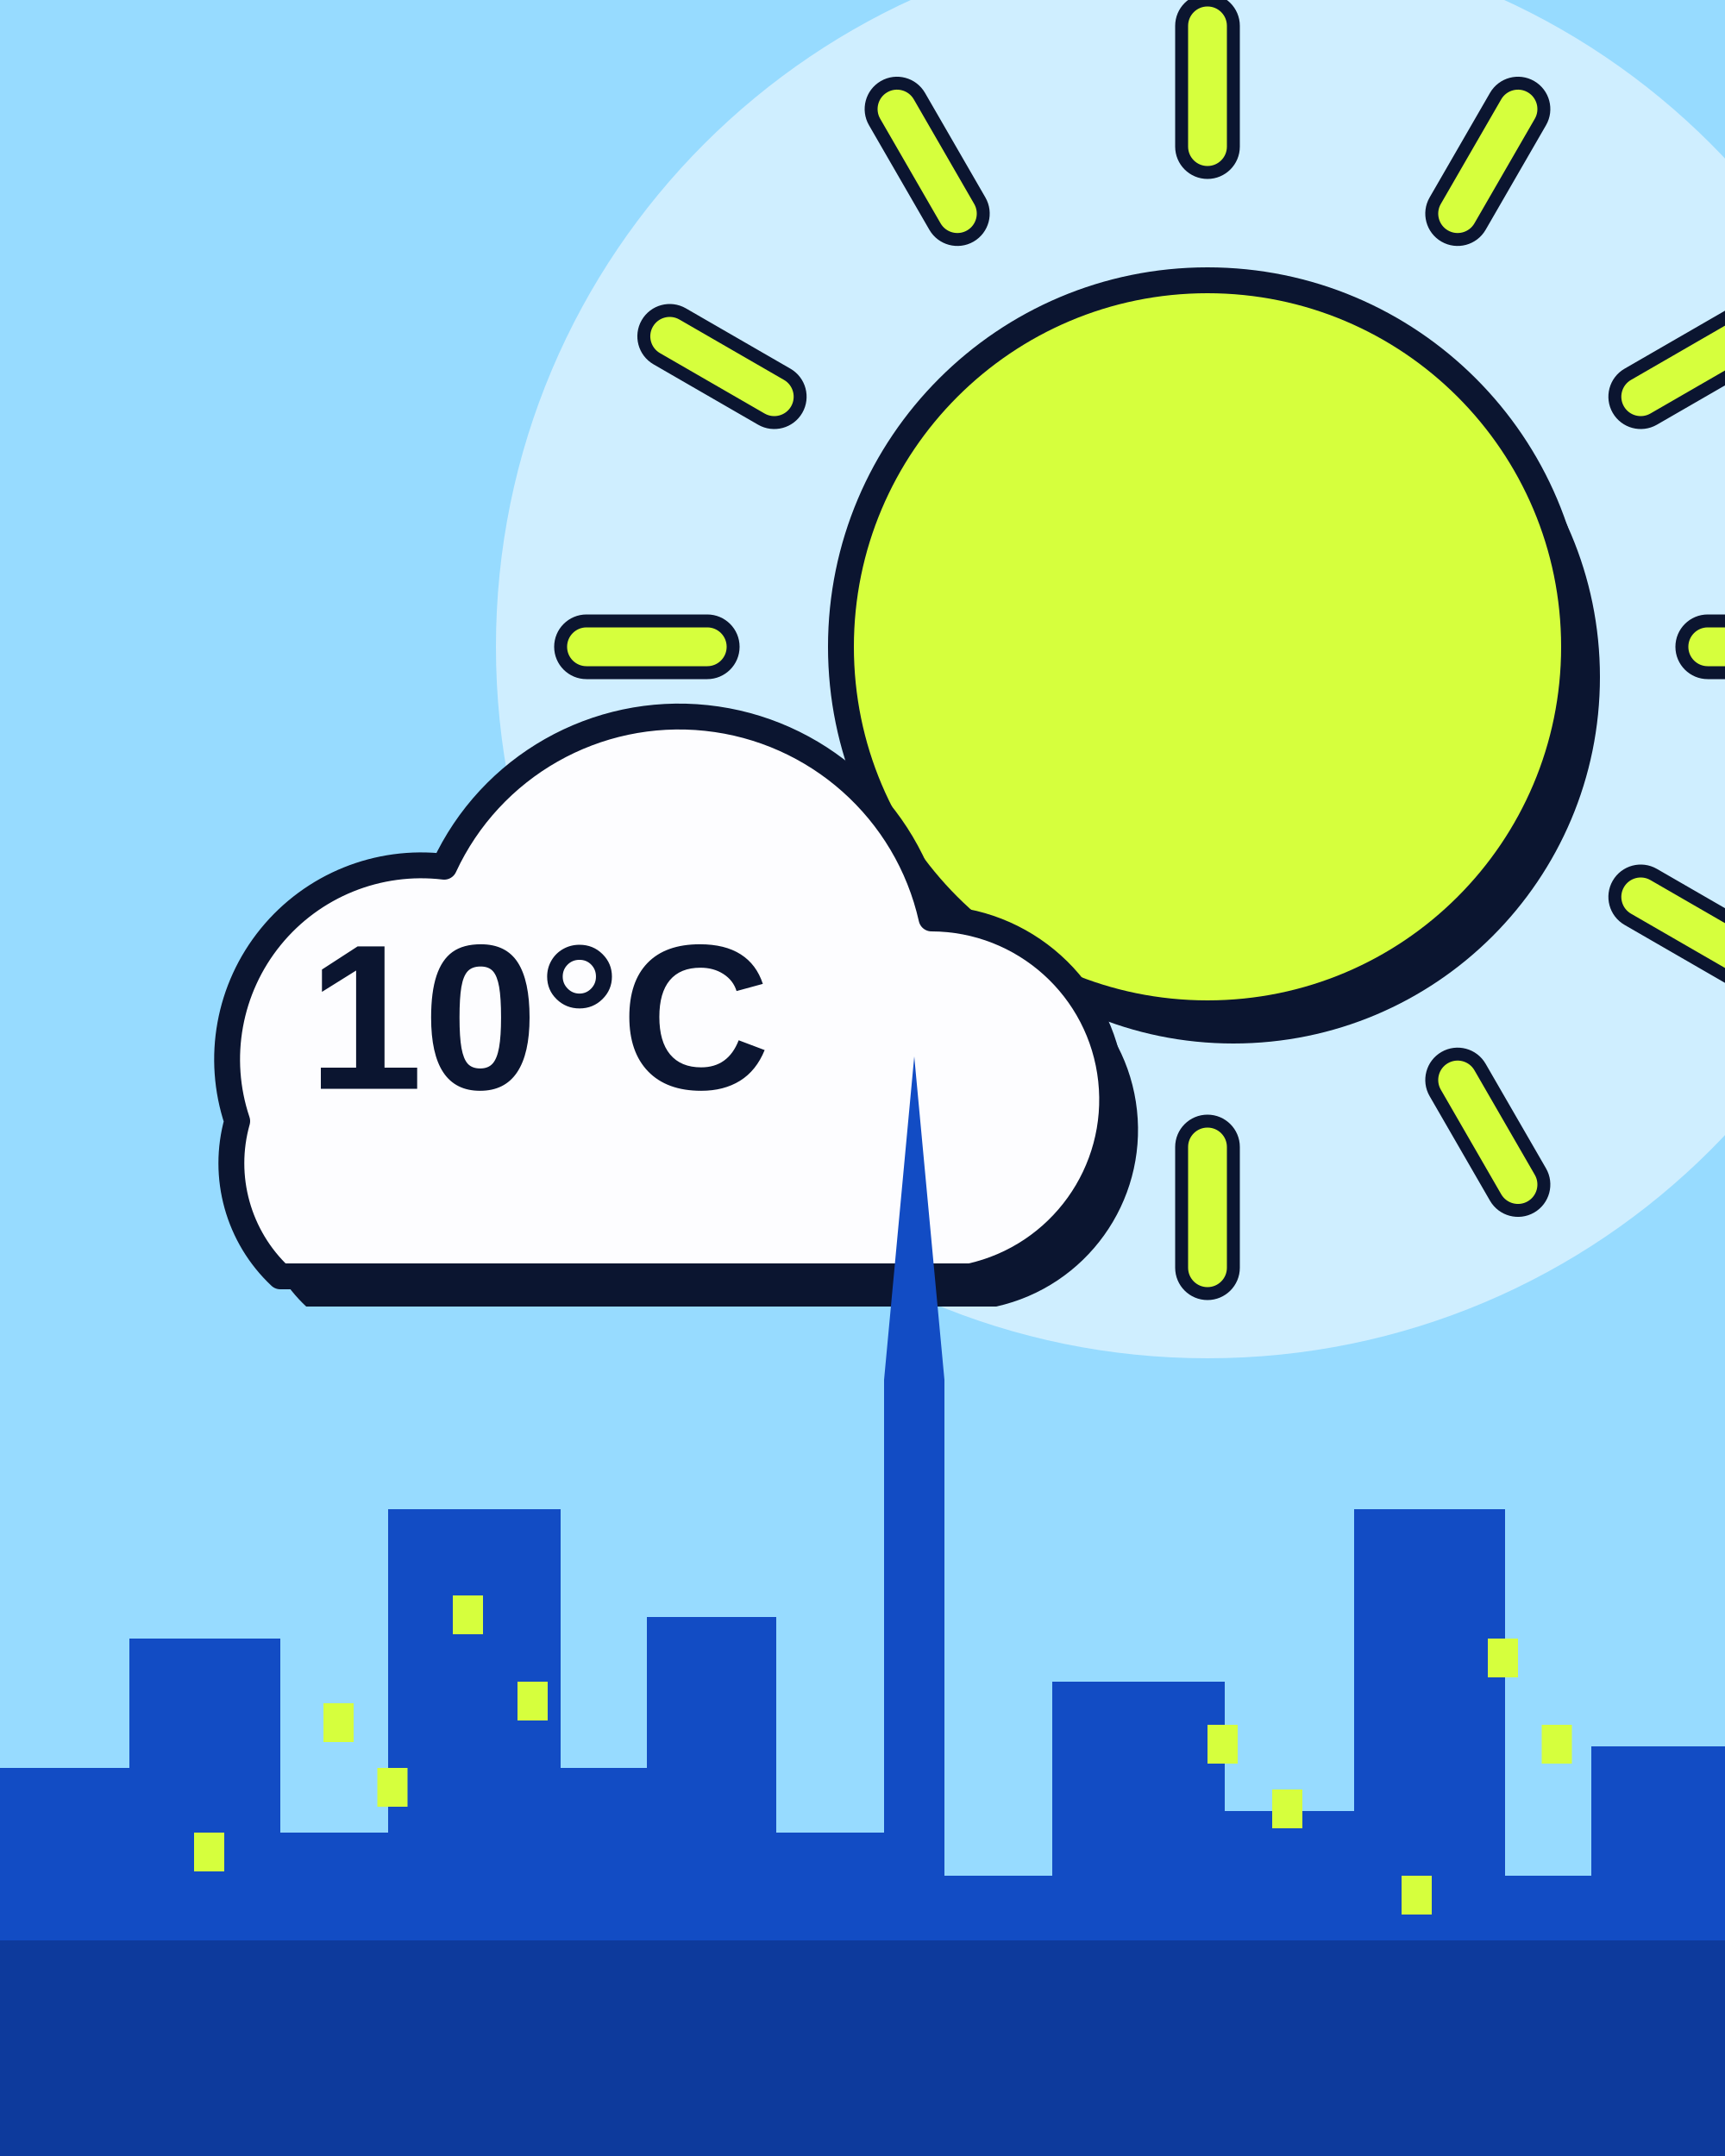
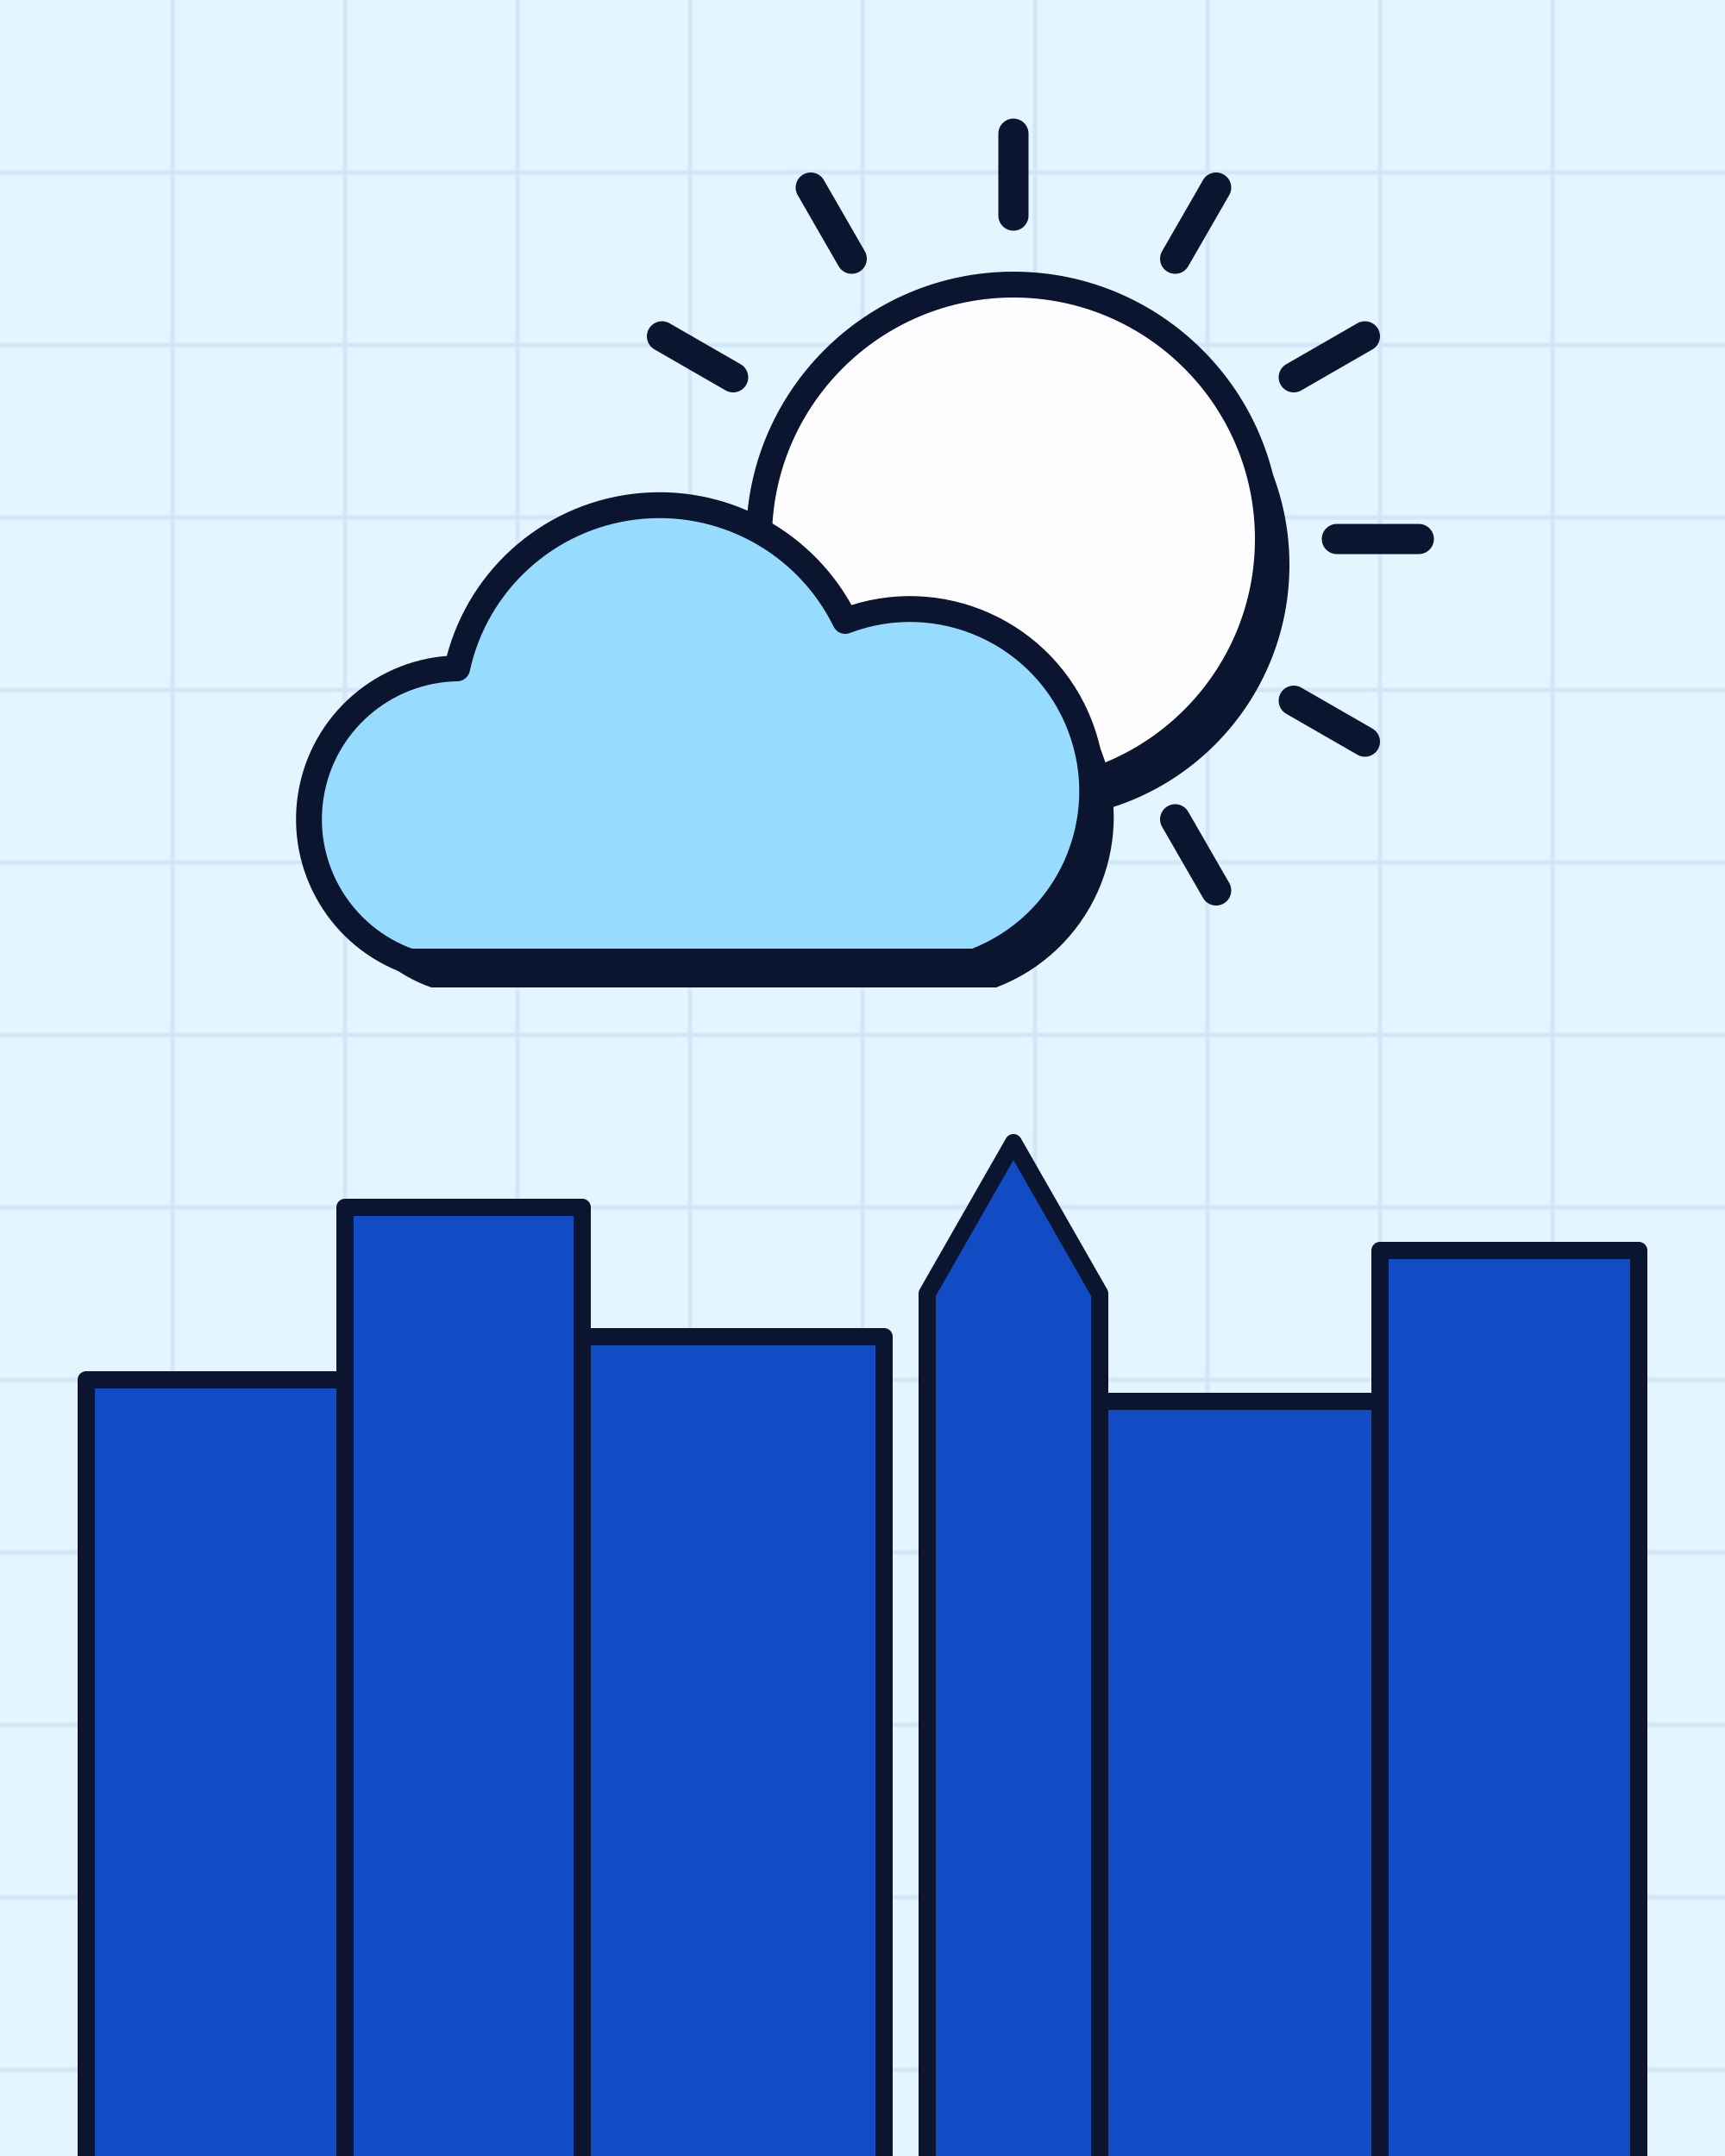
- <svg xmlns="http://www.w3.org/2000/svg" viewBox="0 0 800 1000" role="img" aria-label="Sun and cloud over the Seoul skyline with a 10 degree mark">
-   <rect width="800" height="1000" fill="#97DBFF" />
-   <circle cx="560" cy="300" r="330" fill="#FDFDFF" opacity=".55" />
-   <g transform="translate(560 300)">
-     <rect x="-12" y="-300" width="24" height="80" rx="12" fill="#D6FF3D" stroke="#0B1530" stroke-width="6" transform="rotate(0)" />
-     <rect x="-12" y="-300" width="24" height="80" rx="12" fill="#D6FF3D" stroke="#0B1530" stroke-width="6" transform="rotate(30)" />
-     <rect x="-12" y="-300" width="24" height="80" rx="12" fill="#D6FF3D" stroke="#0B1530" stroke-width="6" transform="rotate(60)" />
-     <rect x="-12" y="-300" width="24" height="80" rx="12" fill="#D6FF3D" stroke="#0B1530" stroke-width="6" transform="rotate(90)" />
-     <rect x="-12" y="-300" width="24" height="80" rx="12" fill="#D6FF3D" stroke="#0B1530" stroke-width="6" transform="rotate(120)" />
-     <rect x="-12" y="-300" width="24" height="80" rx="12" fill="#D6FF3D" stroke="#0B1530" stroke-width="6" transform="rotate(150)" />
-     <rect x="-12" y="-300" width="24" height="80" rx="12" fill="#D6FF3D" stroke="#0B1530" stroke-width="6" transform="rotate(180)" />
-     <rect x="-12" y="-300" width="24" height="80" rx="12" fill="#D6FF3D" stroke="#0B1530" stroke-width="6" transform="rotate(210)" />
-     <rect x="-12" y="-300" width="24" height="80" rx="12" fill="#D6FF3D" stroke="#0B1530" stroke-width="6" transform="rotate(240)" />
-     <rect x="-12" y="-300" width="24" height="80" rx="12" fill="#D6FF3D" stroke="#0B1530" stroke-width="6" transform="rotate(270)" />
-     <rect x="-12" y="-300" width="24" height="80" rx="12" fill="#D6FF3D" stroke="#0B1530" stroke-width="6" transform="rotate(300)" />
-     <rect x="-12" y="-300" width="24" height="80" rx="12" fill="#D6FF3D" stroke="#0B1530" stroke-width="6" transform="rotate(330)" />
-     <circle cx="12" cy="14" r="170" fill="#0B1530" />
-     <circle r="170" fill="#D6FF3D" stroke="#0B1530" stroke-width="12" />
+ <svg xmlns="http://www.w3.org/2000/svg" viewBox="0 0 800 1000" role="img" aria-label="The sun behind a cloud over a city skyline">
+   <rect width="800" height="1000" fill="#E3F5FF" />
+   <path d="M80 0V1000M160 0V1000M240 0V1000M320 0V1000M400 0V1000M480 0V1000M560 0V1000M640 0V1000M720 0V1000M0 80H800M0 160H800M0 240H800M0 320H800M0 400H800M0 480H800M0 560H800M0 640H800M0 720H800M0 800H800M0 880H800M0 960H800" stroke="#124CC4" stroke-opacity="0.08" stroke-width="2" fill="none" />
+   <g stroke="#0B1530" stroke-width="14" stroke-linecap="round">
+     <path d="M620 250L658 250" />
+     <path d="M600 325L633 344" />
+     <path d="M545 380L564 413" />
+     <path d="M470 400L470 438" />
+     <path d="M395 380L376 413" />
+     <path d="M340 325L307 344" />
+     <path d="M320 250L282 250" />
+     <path d="M340 175L307 156" />
+     <path d="M395 120L376 87" />
+     <path d="M470 100L470 62" />
+     <path d="M545 120L564 87" />
+     <path d="M600 175L633 156" />
  </g>
-   <path d="M110 520a90 90 0 0 1 96-118a120 120 0 0 1 226 24a84 84 0 0 1 18 166h-320a72 72 0 0 1-20-72z" fill="#0B1530" transform="translate(12 14)" />
-   <path d="M110 520a90 90 0 0 1 96-118a120 120 0 0 1 226 24a84 84 0 0 1 18 166h-320a72 72 0 0 1-20-72z" fill="#FDFDFF" stroke="#0B1530" stroke-width="12" stroke-linejoin="round" />
-   <g transform="translate(250 505)">
-     <text x="0" y="0" text-anchor="middle" font-size="96" font-family="Arial Black, Arial, Helvetica, sans-serif" font-weight="900" fill="#0B1530">10°C</text>
+   <circle cx="480" cy="262" r="118" fill="#0B1530" />
+   <circle cx="470" cy="250" r="118" fill="#FDFDFF" stroke="#0B1530" stroke-width="12" />
+   <path d="M190 446a70 70 0 0 1 22-136a96 96 0 0 1 180-22a78 78 0 0 1 60 158z" fill="#0B1530" transform="translate(10 12)" />
+   <path d="M190 446a70 70 0 0 1 22-136a96 96 0 0 1 180-22a78 78 0 0 1 60 158z" fill="#97DBFF" stroke="#0B1530" stroke-width="12" stroke-linejoin="round" />
+   <g fill="#124CC4" stroke="#0B1530" stroke-width="8" stroke-linejoin="round">
+     <rect x="40" y="640" width="120" height="400" />
+     <rect x="160" y="560" width="110" height="480" />
+     <rect x="270" y="620" width="140" height="420" />
+     <path d="M430 1040V600l40-70 40 70v440z" />
+     <rect x="510" y="650" width="130" height="390" />
+     <rect x="640" y="580" width="120" height="460" />
  </g>
-   <path d="M0 1000V820h60v-60h70v90h50V700h80v120h40v-70h60v100h50V640l14-150 14 150v230h50v-90h80v60h60v-140h70v170h40v-60h62v160z" fill="#124CC4" />
-   <path d="M0 1000V900h800v100z" fill="#0D3A9C" />
-   <rect x="150" y="790" width="14" height="18" fill="#D6FF3D" />
-   <rect x="175" y="820" width="14" height="18" fill="#D6FF3D" />
-   <rect x="210" y="740" width="14" height="18" fill="#D6FF3D" />
-   <rect x="240" y="780" width="14" height="18" fill="#D6FF3D" />
-   <rect x="560" y="800" width="14" height="18" fill="#D6FF3D" />
-   <rect x="590" y="830" width="14" height="18" fill="#D6FF3D" />
-   <rect x="690" y="760" width="14" height="18" fill="#D6FF3D" />
-   <rect x="715" y="800" width="14" height="18" fill="#D6FF3D" />
-   <rect x="90" y="850" width="14" height="18" fill="#D6FF3D" />
-   <rect x="650" y="870" width="14" height="18" fill="#D6FF3D" />
</svg>
